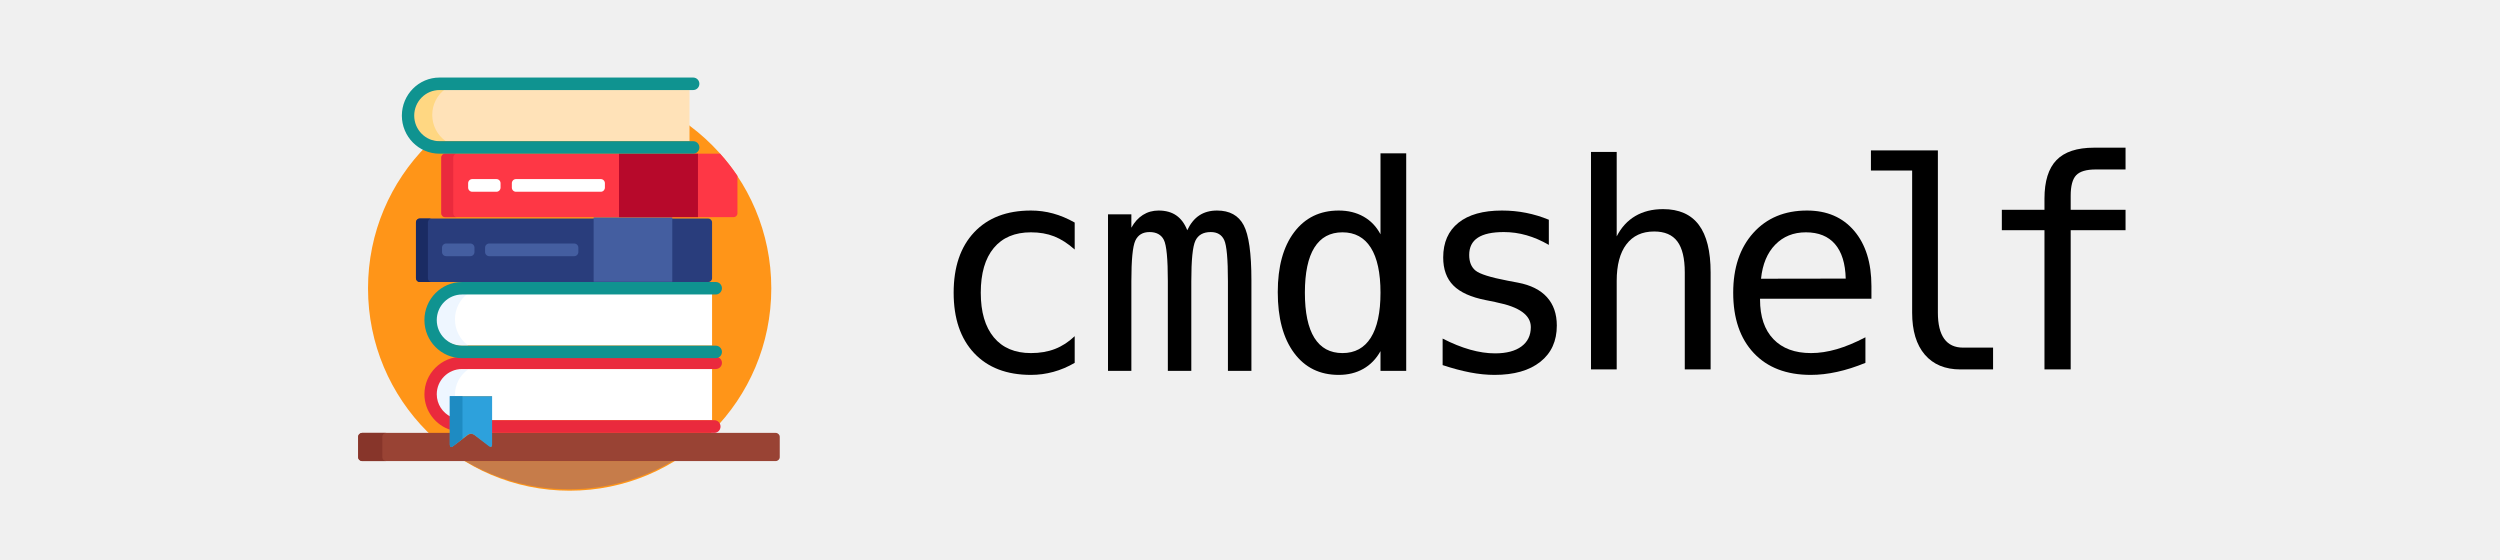
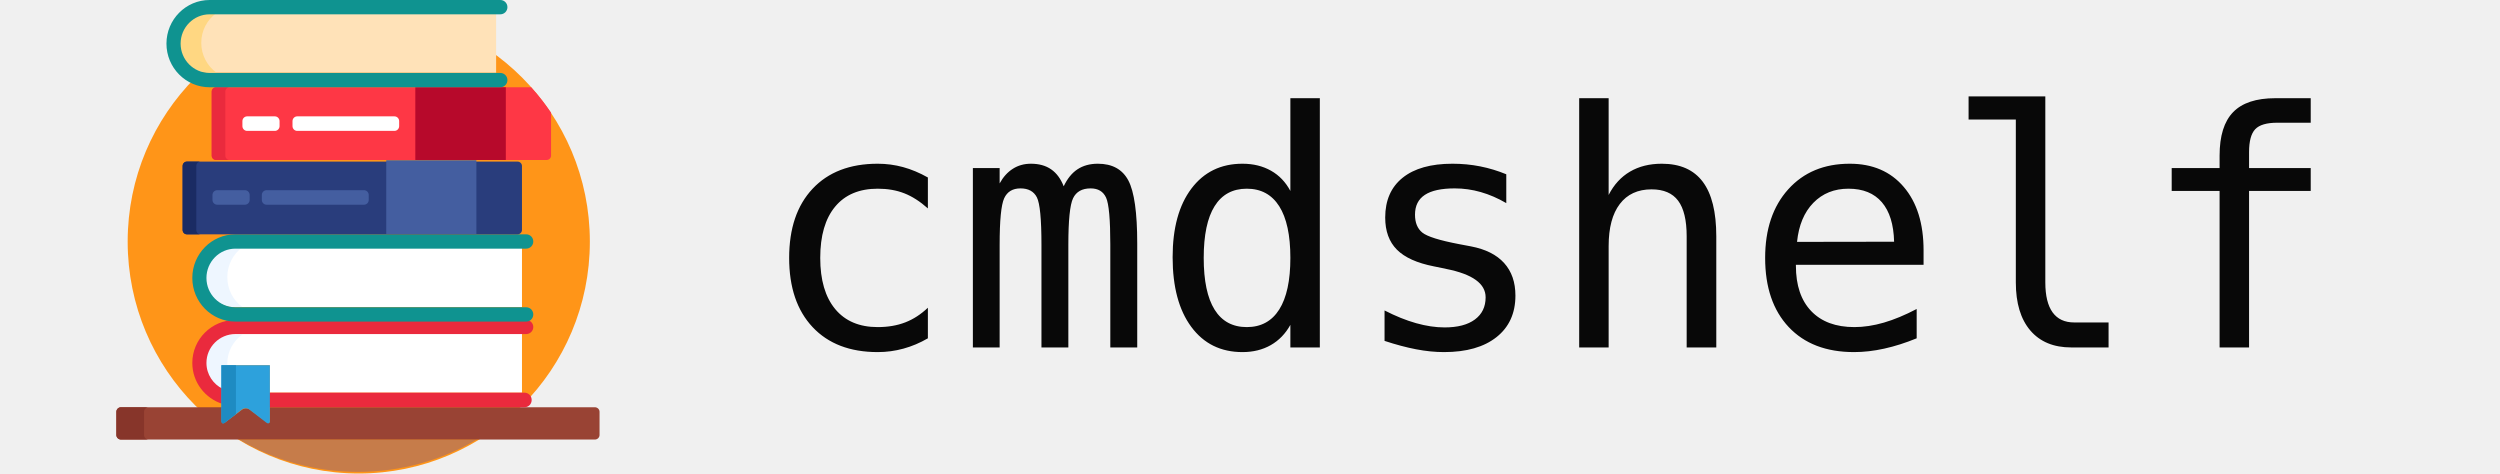
- <svg xmlns="http://www.w3.org/2000/svg" width="1773px" height="397px" viewBox="0 0 1773 397" version="1.1">
+ <svg xmlns="http://www.w3.org/2000/svg" width="1547px" height="293px" viewBox="0 0 1547 293" version="1.1">
  <g id="banner" stroke="none" stroke-width="1" fill="none" fill-rule="evenodd">
-     <g id="books" transform="translate(254, 55)" fill-rule="nonzero">
+     <g id="books" transform="translate(72, 0)" fill-rule="nonzero">
      <path d="M293,149.5 C293,228.752 228.976,293 150,293 C71.024,293 7,228.752 7,149.5 C7,70.246 71.024,6 150,6 C228.976,6 293,70.246 293,149.5 Z" id="Path" fill="#FF9518" />
      <path d="M76,272 C97.459,284.691 122.606,292 149.5,292 C176.394,292 201.541,284.691 223,272 L76,272 Z" id="Path" fill="#C67C4A" />
      <path d="M296.08,252 L94.897,252 L94.897,260.536 C94.897,260.934 94.815,261.256 94.665,261.465 C94.537,261.639 94.364,261.727 94.147,261.727 C93.875,261.727 93.552,261.593 93.209,261.339 L82.545,253.438 C81.922,252.973 81.092,252.718 80.209,252.718 C79.326,252.718 78.496,252.973 77.871,253.438 L67.208,261.339 C66.866,261.593 66.542,261.727 66.271,261.727 C65.575,261.727 65.52,260.813 65.52,260.533 L65.52,252 L2.92,252 C1.314,252 0,253.268 0,254.819 L0,269.181 C0,270.732 1.314,272 2.92,272 L296.08,272 C297.686,272 299,270.732 299,269.181 L299,254.819 C299,253.268 297.686,252 296.08,252 L296.08,252 Z" id="Path" fill="#994334" />
      <path d="M17.143,269.181 L17.143,254.819 C17.143,253.268 18.429,252 20,252 L2.857,252 C1.286,252 0,253.268 0,254.819 L0,269.181 C0,270.732 1.286,272 2.857,272 L20,272 C18.429,272 17.143,270.732 17.143,269.181 Z" id="Path" fill="#87352A" />
      <path d="M73.262,206 C63.192,206 55,214.298 55,224.499 C55,231.871 59.281,238.248 65.454,241.22 L65.454,225.987 L94.874,225.987 L94.874,243 L251,243 L251,206 L73.262,206 Z" id="Path" fill="#FFFFFF" />
      <path d="M65.312,226.295 L68.711,226.295 C68.679,225.821 68.661,225.341 68.661,224.858 C68.661,217.48 72.353,210.957 78,207 L73.015,207 C63.081,207 55,215.011 55,224.858 C55,231.975 59.223,238.131 65.312,241 L65.312,226.295 Z" id="Path" fill="#EEF6FF" />
      <path d="M65.881,240.662 C59.89,237.769 55.748,231.647 55.748,224.578 C55.748,214.732 63.788,206.72 73.668,206.72 L253.626,206.72 C256.043,206.72 258,204.767 258,202.36 C258,199.951 256.043,198 253.626,198 L73.668,198 C58.962,198 47,209.922 47,224.578 C47,236.536 54.964,246.671 65.881,250 L65.881,240.662 Z" id="Path" fill="#EA2A3D" />
      <path d="M252.62,243 L94,243 L94,252 L252.62,252 C255.04,252 257,249.987 257,247.5 C257,245.016 255.04,243 252.62,243 Z" id="Path" fill="#EA2A3D" />
      <path d="M73.262,190 L251,190 L251,153 L73.262,153 C63.192,153 55,161.298 55,171.5 C55,181.7 63.192,190 73.262,190 Z" id="Path" fill="#FFFFFF" />
      <path d="M73.015,190 L78,190 C72.353,185.899 68.661,179.143 68.661,171.498 C68.661,163.855 72.353,157.101 78,153 L73.015,153 C63.081,153 55,161.298 55,171.498 C55,181.7 63.081,190 73.015,190 Z" id="Path" fill="#EEF6FF" />
      <path d="M253.626,199 L73.668,199 C58.962,199 47,186.887 47,171.998 C47,157.11 58.962,145 73.668,145 L253.626,145 C256.043,145 258,146.981 258,149.429 C258,151.874 256.043,153.858 253.626,153.858 L73.668,153.858 C63.788,153.858 55.748,161.996 55.748,171.998 C55.748,182.002 63.788,190.142 73.668,190.142 L253.626,190.142 C256.043,190.142 258,192.124 258,194.571 C258,197.016 256.043,199 253.626,199 Z" id="Path" fill="#0F9390" />
      <path d="M251,142.287 C251,143.78 249.771,145 248.269,145 L43.731,145 C42.229,145 41,143.78 41,142.287 L41,102.71 C41,101.22 42.229,100 43.731,100 L248.269,100 C249.771,100 251,101.218 251,102.71 L251,142.287 Z" id="Path" fill="#293D7C" />
      <path d="M49.475,142.287 L49.475,102.71 C49.475,101.22 50.613,100 52,100 L43.527,100 C42.137,100 41,101.218 41,102.71 L41,142.287 C41,143.78 42.137,145 43.527,145 L52,145 C50.613,145 49.475,143.78 49.475,142.287 Z" id="Path" fill="#1A2B63" />
      <g id="Group" transform="translate(59, 99)" fill="#445EA0">
        <polygon id="Path" points="108.009 0.189 163.783 0.189 163.783 45.82 108.009 45.82" />
        <path d="M23.493,24.728 C23.493,26.35 22.175,27.676 20.564,27.676 L3.411,27.676 C1.801,27.676 0.483,26.35 0.483,24.728 L0.483,21.639 C0.483,20.017 1.801,18.69 3.411,18.69 L20.564,18.69 C22.175,18.69 23.493,20.017 23.493,21.639 L23.493,24.728 Z" id="Path" />
        <path d="M97.169,24.728 C97.169,26.35 95.851,27.676 94.241,27.676 L33.951,27.676 C32.34,27.676 31.022,26.35 31.022,24.728 L31.022,21.639 C31.022,20.017 32.34,18.69 33.951,18.69 L94.241,18.69 C95.851,18.69 97.169,20.017 97.169,21.639 L97.169,24.728 Z" id="Path" />
      </g>
      <path d="M65,226 L65,260.468 C65,261.969 65.973,262.452 67.161,261.536 L77.837,253.327 C79.027,252.412 80.973,252.412 82.161,253.327 L92.839,261.536 C94.027,262.452 95,261.969 95,260.468 L95,226 L65,226 Z" id="Path" fill="#2DA1DC" />
      <path d="M74,226 L65,226 L65,260.468 C65,261.969 65.979,262.452 67.173,261.536 L74,256.318 L74,226 Z" id="Path" fill="#1E8BC2" />
      <path d="M269,96.287 L269,69.723 C265.269,64.196 261.153,58.943 256.701,54 L61.731,54 C60.227,54 59,55.22 59,56.71 L59,96.287 C59,97.78 60.229,99 61.731,99 L266.269,99 C267.771,99 269,97.78 269,96.287 Z" id="Path" fill="#FE3745" />
      <path d="M67.436,96.287 L67.436,56.71 C67.436,55.22 68.591,54 70,54 L61.566,54 C60.153,54 59,55.22 59,56.71 L59,96.287 C59,97.78 60.155,99 61.566,99 L70,99 C68.591,99 67.436,97.78 67.436,96.287 Z" id="Path" fill="#EA2A3D" />
      <polygon id="Path" fill="#B7092B" points="185 54 241 54 241 99 185 99" />
      <path d="M101,78.048 C101,79.671 99.683,81 98.073,81 L80.927,81 C79.317,81 78,79.671 78,78.048 L78,74.952 C78,73.329 79.317,72 80.927,72 L98.073,72 C99.683,72 101,73.329 101,74.952 L101,78.048 Z" id="Path" fill="#FFFFFF" />
      <path d="M175,78.048 C175,79.671 173.685,81 172.078,81 L111.922,81 C110.315,81 109,79.671 109,78.048 L109,74.952 C109,73.329 110.315,72 111.922,72 L172.078,72 C173.685,72 175,73.329 175,74.952 L175,78.048 Z" id="Path" fill="#FFFFFF" />
      <path d="M57.26,8 C47.192,8 39,16.3 39,26.5 C39,36.7 47.192,45 57.26,45 L235,45 L235,8 L57.26,8 Z" id="Path" fill="#FFE2B8" />
      <path d="M52.543,26.5 C52.543,18.855 56.281,12.101 62,8 L57.242,8 C47.182,8 39,16.3 39,26.5 C39,36.7 47.182,45 57.242,45 L62,45 C56.281,40.899 52.543,34.145 52.543,26.5 Z" id="Path" fill="#FFD782" />
      <path d="M237.62,54 L57.7,54 C42.978,54 31,41.887 31,27 C31,12.113 42.978,0 57.7,0 L237.62,0 C240.041,0 242,1.984 242,4.429 C242,6.876 240.041,8.858 237.62,8.858 L57.7,8.858 C47.807,8.858 39.759,16.996 39.759,27 C39.759,37.004 47.807,45.142 57.7,45.142 L237.62,45.142 C240.041,45.142 242,47.126 242,49.571 C242,52.016 240.041,54 237.62,54 Z" id="Path" fill="#0F9390" />
    </g>
-     <text id="s" font-family="AndaleMono, Andale Mono" font-size="203" font-weight="normal" fill="#000000">
-       <tspan x="1002" y="263">s</tspan>
-     </text>
-     <text id="c" font-family="AndaleMono, Andale Mono" font-size="203" font-weight="normal" fill="#000000">
-       <tspan x="657" y="263">c</tspan>
-     </text>
-     <text id="m" font-family="AndaleMono, Andale Mono" font-size="203" font-weight="normal" fill="#000000">
-       <tspan x="775" y="263">m</tspan>
-     </text>
-     <text id="d" font-family="AndaleMono, Andale Mono" font-size="203" font-weight="normal" fill="#000000">
-       <tspan x="894" y="263">d</tspan>
-     </text>
-     <text id="h" font-family="AndaleMono, Andale Mono" font-size="203" font-weight="normal" fill="#000000">
-       <tspan x="1109" y="262">h</tspan>
-     </text>
-     <text id="e" font-family="AndaleMono, Andale Mono" font-size="203" font-weight="normal" fill="#000000">
-       <tspan x="1217" y="263">e</tspan>
-     </text>
-     <text id="l" font-family="AndaleMono, Andale Mono" font-size="203" font-weight="normal" fill="#000000">
-       <tspan x="1311" y="262">l</tspan>
-     </text>
-     <text id="f" font-family="AndaleMono, Andale Mono" font-size="207" font-weight="normal" fill="#000000">
-       <tspan x="1400" y="262">f</tspan>
+     <text id="cmdshelf" font-family="AndaleMono, Andale Mono" font-size="203" font-weight="normal" fill="#080808">
+       <tspan x="469" y="215">cmdshelf</tspan>
    </text>
  </g>
</svg>
